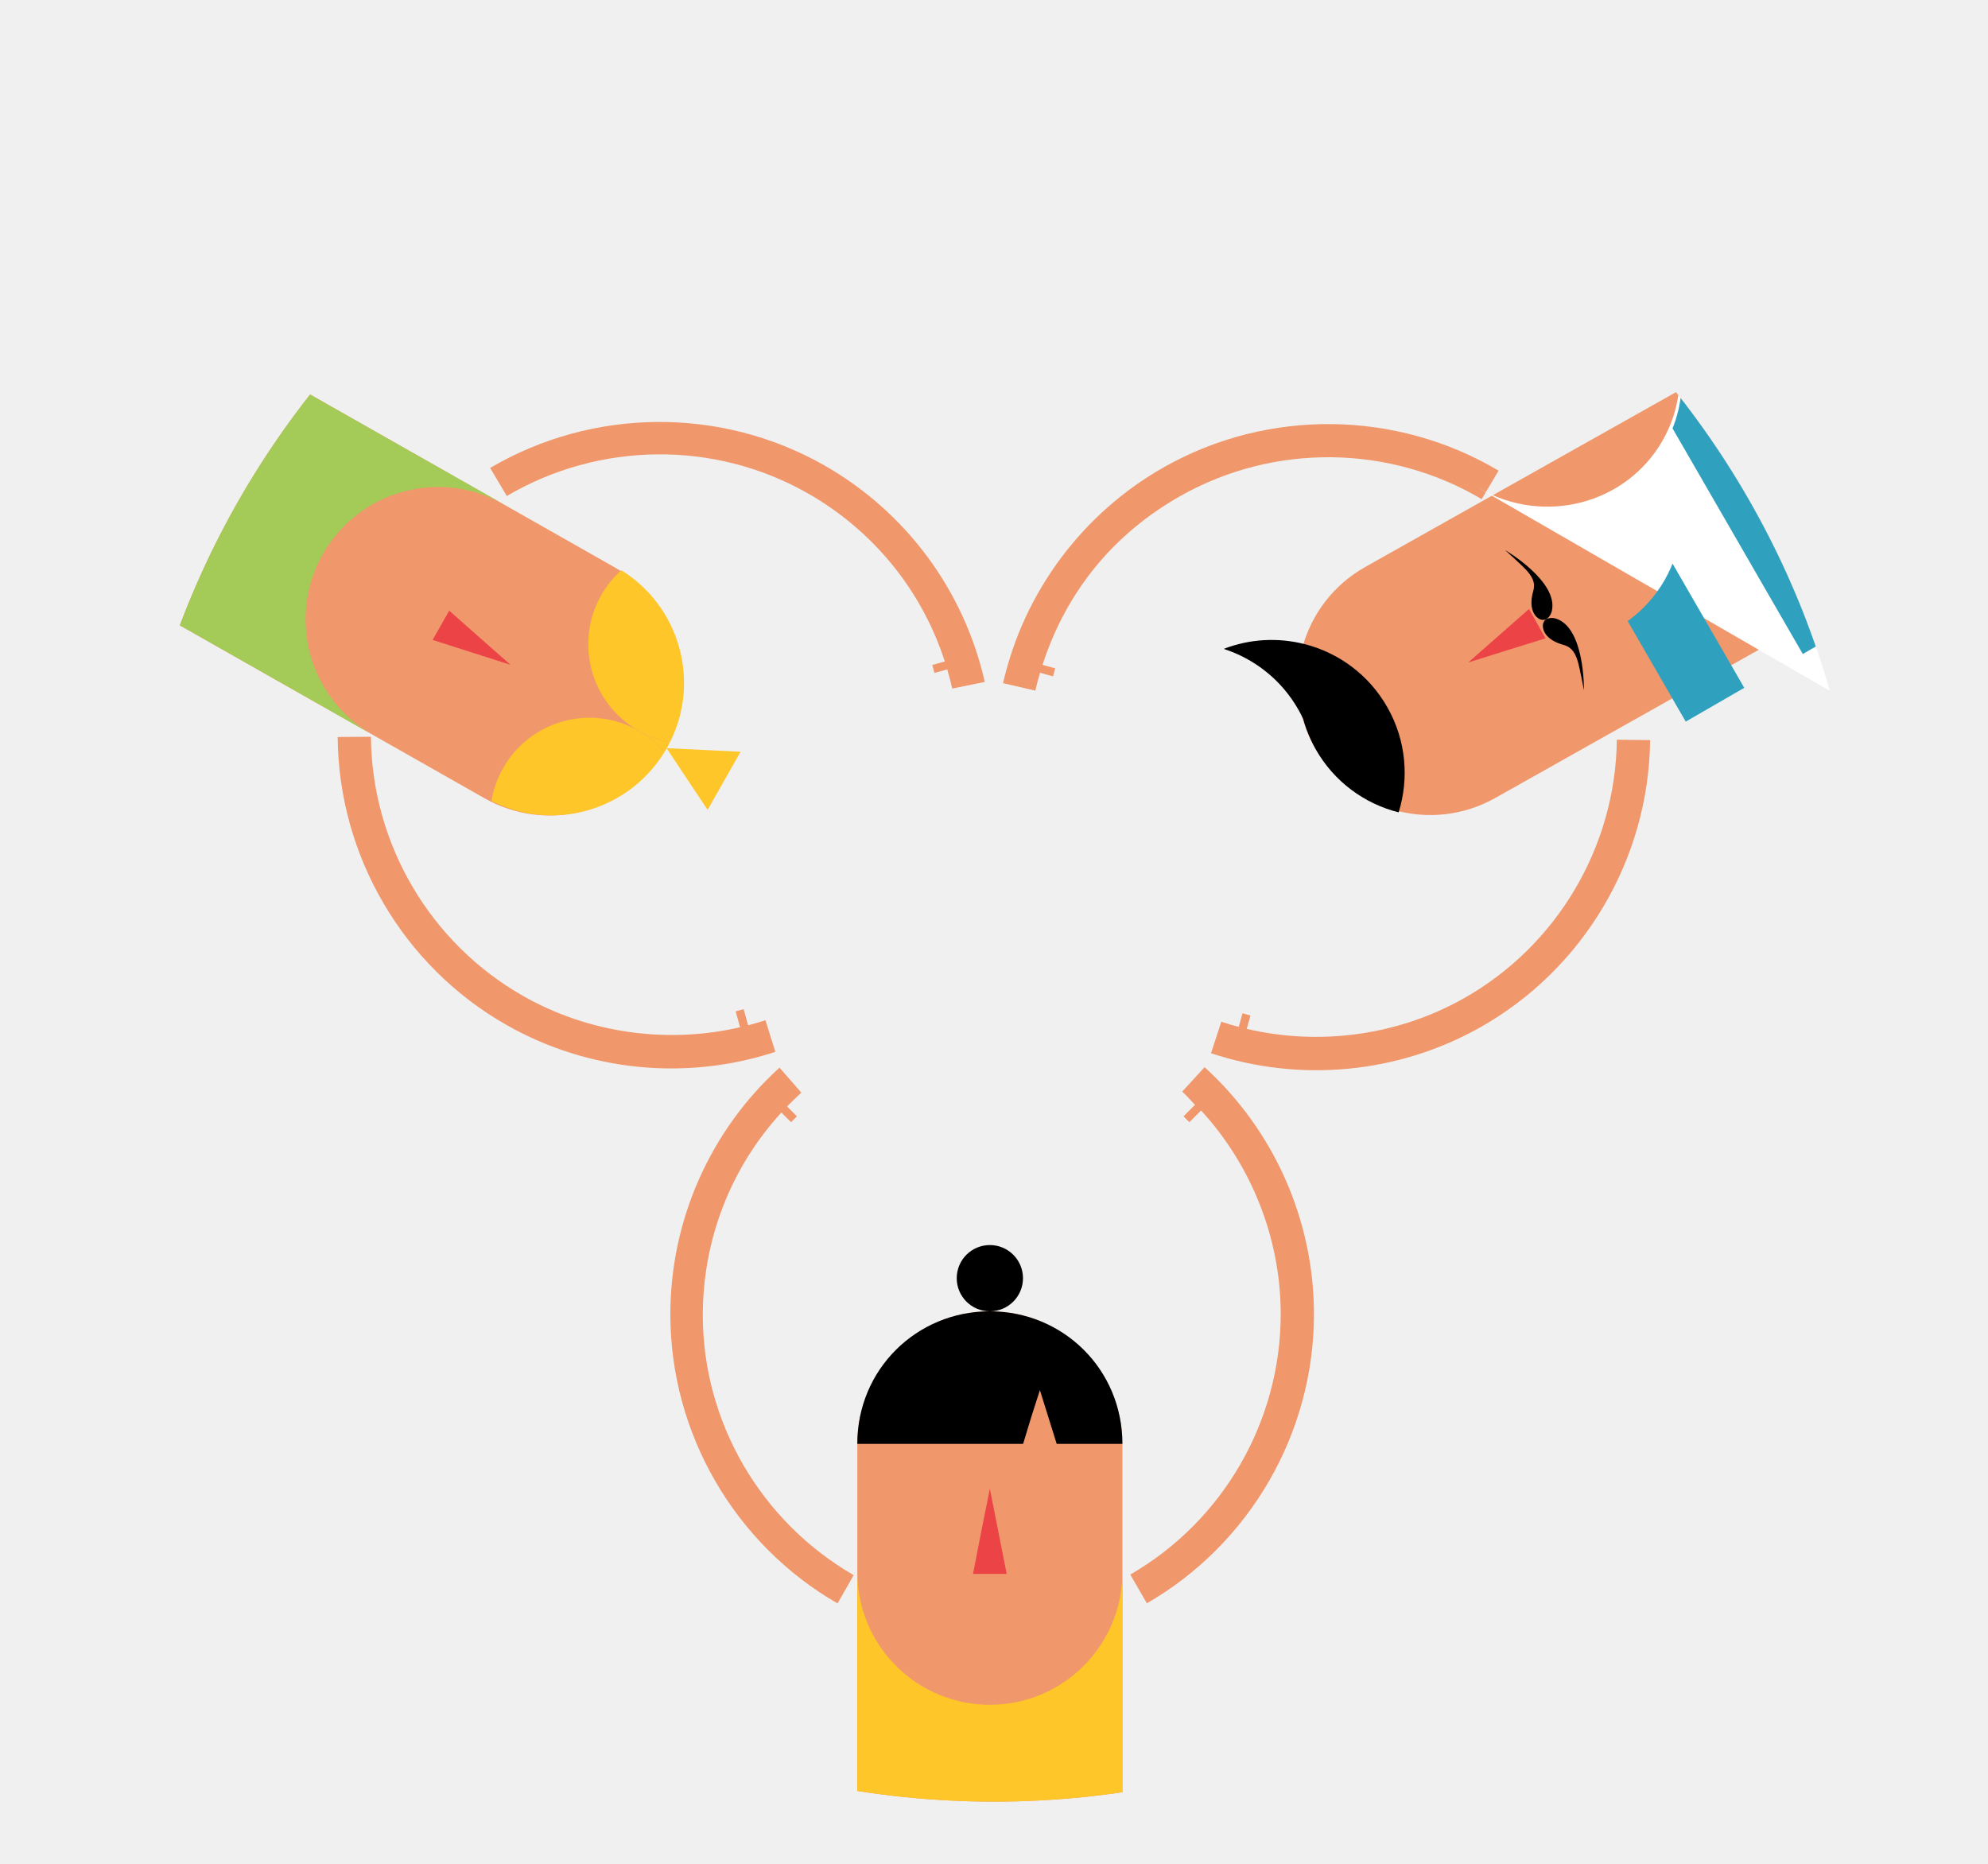
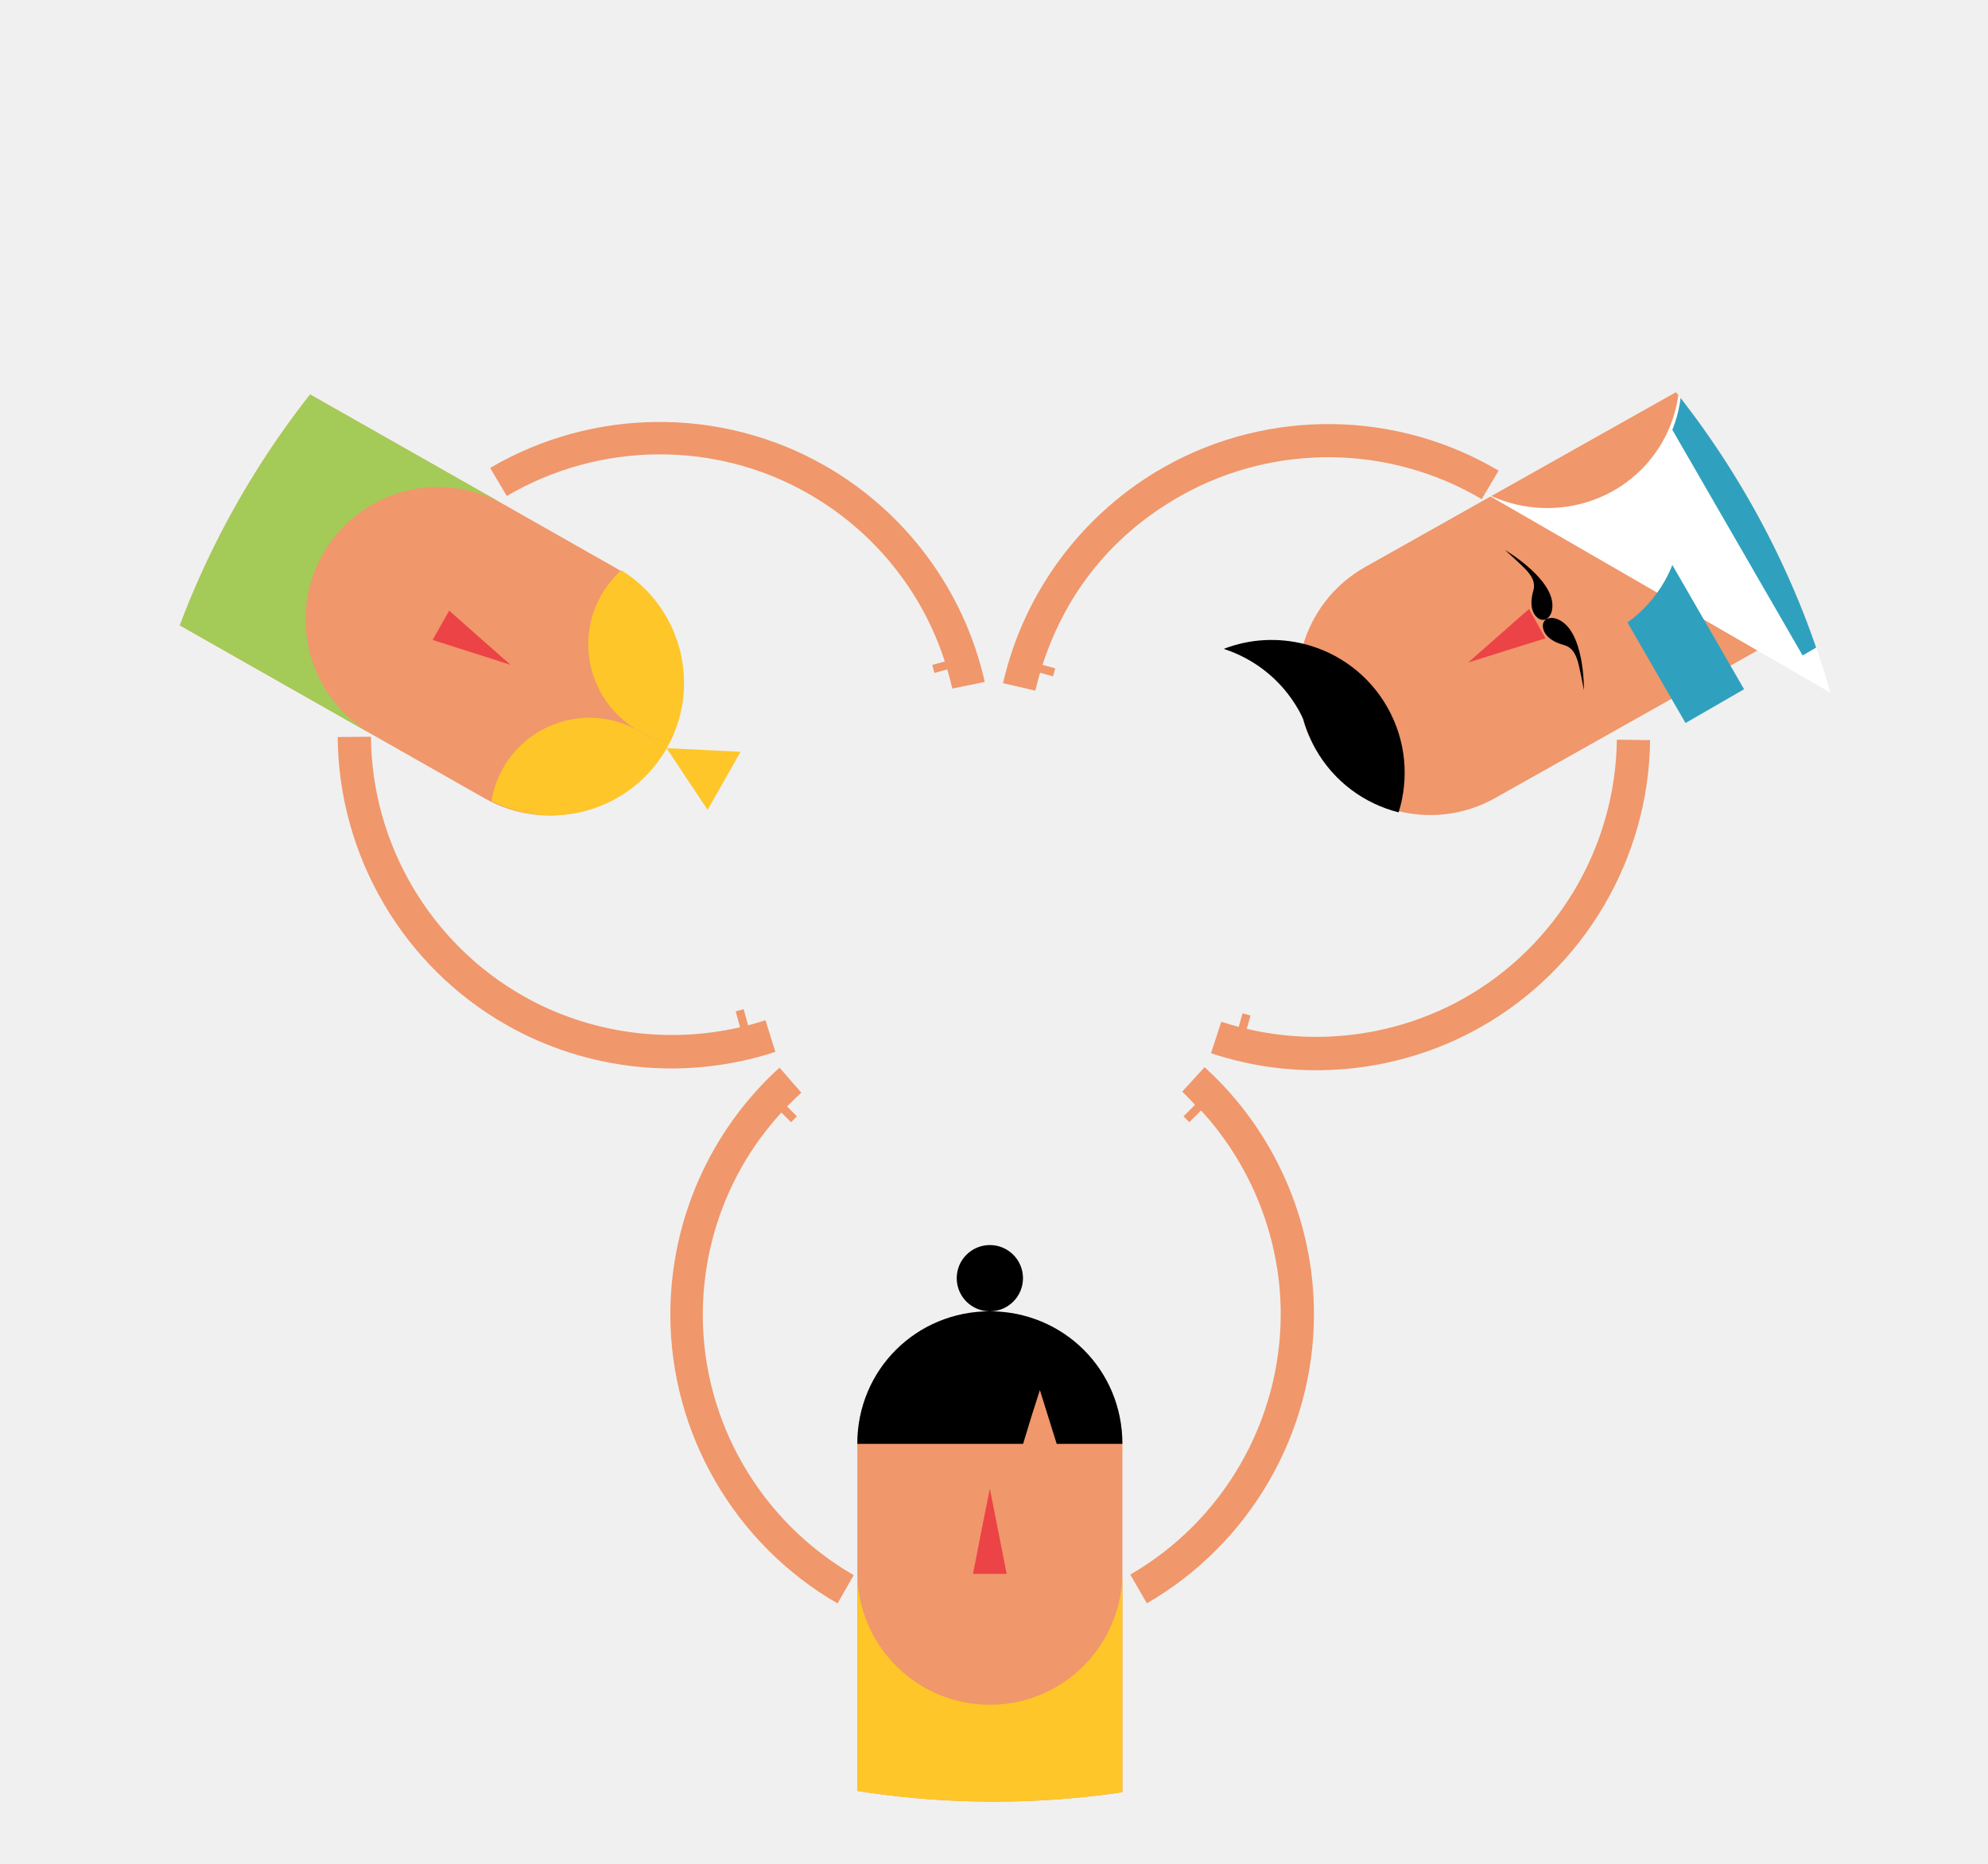
<svg xmlns="http://www.w3.org/2000/svg" xmlns:xlink="http://www.w3.org/1999/xlink" version="1.1" id="Capa_1" x="0px" y="0px" width="480px" height="450px" viewBox="0 0 480 450" enable-background="new 0 0 480 450" xml:space="preserve">
  <g>
    <g>
-       <defs>
-         <circle id="SVGID_1_" cx="239.999" cy="225.001" r="209.989" />
-       </defs>
-       <clipPath id="SVGID_2_">
-         <use xlink:href="#SVGID_1_" overflow="visible" />
-       </clipPath>
-       <g clip-path="url(#SVGID_2_)">
-         <g>
-           <path fill="#F0976B" d="M239,316.608c-17.674,0.001-32,14.325-32,32.001l0,143.999c0,17.674,14.326,32.001,32,32      c17.669,0.001,32-14.326,32-31.999V348.608C270.999,330.937,256.671,316.609,239,316.608z" />
-           <polygon fill="#EC4346" points="238.999,380.003 234.938,380.003 236.967,369.551 239,359.438 241.031,369.723 243.061,380.003           " />
-           <path d="M252.805,335.201" />
-           <path fill="#FEC629" d="M239,411.606c-17.676,0.002-32.001-14.324-32.001-31.998l0,113c0,17.674,14.326,32.001,32,32      c17.669,0.001,32-14.326,32-31.999V379.608C270.999,397.282,256.67,411.608,239,411.606z" />
-           <path d="M238.998,316.609c-17.673,0-32.001,13.999-32,32h40.028l2.03-6.665l2.025-6.321l2.028,6.493l2.027,6.493h15.861      C270.998,330.609,256.67,316.609,238.998,316.609z" />
-           <path d="M246.999,308.606c0.001,4.42-3.582,8.002-8,8.003c-4.416,0-8-3.583-8-8c0-4.419,3.582-8.002,8.001-8.001      C243.417,300.607,246.999,304.191,246.999,308.606z" />
-           <path fill="#F0976B" d="M169.69,317.523c0.001-18.235,6.79-35.647,18.98-48.912l2.332,2.332l1.414-1.414l-2.374-2.374      c1.399-1.429,2.323-2.339,3.433-3.348l-5.268-6.031c-16.78,15.243-26.351,36.926-26.351,59.58      c-0.001,28.699,15.485,55.419,40.368,69.78l3.901-6.832C183.712,367.37,169.691,343.374,169.69,317.523z" />
-           <path fill="#F0976B" d="M290.846,257.666l-5.405,5.896c1.107,1.008,2.396,2.474,3.089,3.195l-2.773,2.772l1.415,1.414      l2.827-2.827c12.191,13.265,19.23,30.924,19.228,49.157c0.001,25.851-13.909,49.959-36.322,62.895l4.006,6.936      c24.882-14.361,40.343-41.104,40.342-69.805C317.249,294.643,307.626,272.91,290.846,257.666z" />
-         </g>
-         <path d="M328.409,160.091" />
-         <path fill="#F0976B" d="M353.36,241.085c-15.897,8.943-34.79,11.455-52.328,7.327l0.901-3.222l-1.926-0.539l-0.918,3.282     c-0.968-0.25-2.785-0.771-4.209-1.242l-2.479,7.604c21.513,7.149,45.2,4.889,64.944-6.22     c25.014-14.069,40.759-40.652,41.076-69.379l-8.038-0.102C390.101,204.477,375.887,228.415,353.36,241.085z" />
-         <path fill="#F0976B" d="M242.182,164.946l7.795,1.8c0.334-1.461,0.854-3.361,1.145-4.317l3.126,0.874l0.539-1.926l-3.066-0.858     c5.853-18.095,17.517-31.896,33.41-40.838c22.529-12.672,50.356-12.356,72.621,0.837l4.079-6.887     c-24.719-14.642-55.605-15.007-80.62-0.935C261.463,123.805,247.239,142.847,242.182,164.946z" />
-         <path fill="#F0976B" d="M317.437,180.47c8.667,15.404,28.176,20.866,43.58,12.202l125.504-70.6     c15.405-8.664,20.868-28.176,12.201-43.582c-8.664-15.403-28.177-20.865-43.578-12.199l-125.505,70.598     C314.232,145.557,308.772,165.065,317.437,180.47z" />
-         <polygon fill="#EC4346" points="371.166,150.576 373.157,154.119 363.883,157.004 354.493,159.957 361.833,153.496      369.178,147.037    " />
-         <path d="M313.574,171.473c0.393,0.696,0.746,1.406,1.081,2.118c0.475,1.73,1.107,3.435,1.892,5.103     c0.333,0.711,0.687,1.415,1.076,2.109c4.48,7.968,11.864,13.265,20.079,15.335c2.525-8.14,1.84-17.256-2.666-25.265     c-4.475-7.957-11.838-13.269-20.04-15.359c-6.326-1.615-13.149-1.316-19.536,1.157     C302.88,159.063,309.451,164.143,313.574,171.473z" />
-         <g>
-           <path d="M382.438,166.638c0,0,0.258-14.974-6.707-17.266c-1.372-0.449-2.353,0.105-2.353,0.105s-0.938,0.5-0.856,1.789      c0.091,1.471,1.299,3.422,4.997,4.446c1.263,0.353,2.591,1.083,3.434,3.962C381.455,161.387,382.438,166.638,382.438,166.638z" />
-           <path d="M363.416,132.824c0,0,12.934,7.558,11.271,14.693c-0.327,1.409-1.308,1.959-1.308,1.959s-0.914,0.542-1.977-0.193      c-1.209-0.846-2.246-2.889-1.205-6.58c0.358-1.263,0.422-2.779-1.604-4.996C367.394,136.394,363.416,132.824,363.416,132.824z" />
-         </g>
-         <g>
-           <path d="M138.552,182.606" />
-           <path fill="#F0976B" d="M194.946,119.056c15.864,8.999,27.658,23.503,33.173,40.653l-3.03,0.836l0.533,1.929l3.09-0.854      c0.553,1.924,0.883,3.169,1.212,4.63l7.846-1.606c-4.978-22.12-19.109-41.144-38.814-52.326      c-24.958-14.167-55.84-13.886-80.611,0.663l4.018,6.772C144.673,106.644,172.465,106.295,194.946,119.056z" />
-           <path fill="#F0976B" d="M187.207,253.959l-2.385-7.63c-1.423,0.466-3.223,0.974-4.191,1.222l-1.074-3.9l-1.929,0.531      l1.058,3.841c-17.552,4.059-36.458,1.482-52.318-7.52c-22.479-12.757-36.617-36.746-36.805-62.622l-8.031,0.065      c0.21,28.73,15.834,55.375,40.793,69.54C142.027,258.67,165.669,261.03,187.207,253.959z" />
-           <path fill="#F0976B" d="M160.573,180.678c8.726-15.369,3.336-34.9-12.036-43.624L23.3,65.982      c-15.372-8.724-34.903-3.335-43.624,12.036c-8.722,15.369-3.334,34.903,12.037,43.625l125.239,71.071      C132.323,201.438,151.855,196.049,160.573,180.678z" />
-           <polygon fill="#EC4346" points="106.455,150.976 108.463,147.44 115.827,153.958 123.254,160.508 113.853,157.507       104.45,154.506     " />
-           <path fill="#A4CB57" d="M77.95,133.792c8.725-15.371,28.258-20.763,43.626-12.041L23.3,65.982      c-15.372-8.724-34.903-3.335-43.624,12.036c-8.722,15.369-3.334,34.903,12.037,43.625l98.275,55.772      C74.62,168.692,69.229,149.16,77.95,133.792z" />
-           <polygon fill="#FEC629" points="174.834,188.517 170.855,195.532 165.878,188.071 160.949,180.637 169.879,181.069       178.812,181.508     " />
+       <g>
+         <defs>
+           <circle id="SVGID_1_" cx="239.999" cy="225.001" r="209.989" />
+         </defs>
+         <clipPath id="SVGID_2_">
+           <use xlink:href="#SVGID_1_" overflow="visible" />
+         </clipPath>
+         <g clip-path="url(#SVGID_2_)">
          <g>
-             <path fill="#FEC629" d="M160.456,181.547c0.176-0.296,0.358-0.583,0.531-0.885c0.277-0.492,0.541-0.988,0.792-1.487       c-2.594-0.472-5.159-1.375-7.587-2.749C156.624,177.804,158.721,179.551,160.456,181.547z" />
-             <path fill="#FEC629" d="M154.192,176.426c2.428,1.375,4.993,2.277,7.587,2.749c7.389-14.753,2.307-32.781-11.761-41.493       c-1.885,1.69-3.534,3.703-4.856,6.026C138.623,155.233,142.665,169.885,154.192,176.426z" />
-             <path fill="#FEC629" d="M160.456,181.547c-1.735-1.996-3.832-3.743-6.264-5.121c-11.527-6.541-26.177-2.499-32.718,9.027       c-1.439,2.534-2.364,5.223-2.813,7.94C133.512,200.955,151.747,195.813,160.456,181.547z" />
+             <path fill="#F0976B" d="M239,316.608c-17.674,0.001-32,14.326-32,32.001l0,143.999c0,17.674,14.326,32.001,32,32       c17.669,0.001,32-14.326,32-31.999V348.608C270.999,330.937,256.671,316.609,239,316.608z" />
+             <polygon fill="#EC4346" points="238.999,380.003 234.938,380.002 236.967,369.55 238.999,359.438 241.031,369.723        243.061,380.003      " />
+             <path d="M252.805,335.2" />
+             <path fill="#FEC629" d="M239,411.606c-17.675,0.002-32-14.324-32-31.998l0,113c0,17.674,14.326,32.001,32,32       c17.669,0.001,32-14.326,32-31.999l-0.001-113.001C270.999,397.282,256.67,411.608,239,411.606z" />
+             <path d="M238.998,316.609c-17.673,0-32,14-32,32h40.028l2.03-6.665l2.024-6.321l2.028,6.493l2.027,6.493h15.862       C270.998,330.609,256.67,316.609,238.998,316.609z" />
+             <path d="M246.999,308.606c0.001,4.42-3.581,8.002-8,8.003c-4.416,0-8-3.583-8-8c0-4.419,3.583-8.001,8.002-8       C243.418,300.608,246.999,304.192,246.999,308.606z" />
+             <path fill="#F0976B" d="M169.69,317.524c0-18.236,6.79-35.648,18.979-48.913l2.332,2.332l1.414-1.414l-2.374-2.374       c1.4-1.429,2.323-2.339,3.434-3.348l-5.268-6.031c-16.779,15.243-26.351,36.925-26.351,59.581       c-0.001,28.699,15.483,55.418,40.368,69.778l3.9-6.832C183.712,367.37,169.691,343.373,169.69,317.524z" />
+             <path fill="#F0976B" d="M290.847,257.666l-5.405,5.896c1.105,1.008,2.396,2.474,3.088,3.195l-2.773,2.772l1.415,1.414       l2.827-2.827c12.191,13.265,19.229,30.923,19.229,49.157c0.001,25.851-13.909,49.959-36.322,62.895l4.006,6.936       c24.882-14.361,40.343-41.104,40.342-69.806C317.25,294.644,307.626,272.91,290.847,257.666z" />
          </g>
-         </g>
-         <g>
+           <path d="M328.409,160.091" />
+           <path fill="#F0976B" d="M353.36,241.085c-15.897,8.943-34.79,11.455-52.328,7.326l0.901-3.221l-1.927-0.538l-0.918,3.281      c-0.968-0.249-2.783-0.771-4.209-1.242l-2.479,7.604c21.513,7.15,45.2,4.89,64.944-6.218      c25.014-14.07,40.759-40.653,41.075-69.379l-8.038-0.104C390.101,204.477,375.887,228.415,353.36,241.085z" />
+           <path fill="#F0976B" d="M242.182,164.946l7.795,1.799c0.334-1.461,0.854-3.361,1.145-4.317l3.126,0.874l0.539-1.925      l-3.065-0.858c5.853-18.095,17.517-31.896,33.409-40.839c22.529-12.672,50.356-12.354,72.621,0.838l4.079-6.887      c-24.719-14.642-55.604-15.008-80.62-0.935C261.463,123.804,247.239,142.847,242.182,164.946z" />
+           <path fill="#F0976B" d="M317.437,180.47c8.667,15.403,28.177,20.866,43.58,12.201l125.504-70.6      c15.403-8.664,20.868-28.176,12.201-43.582c-8.664-15.403-28.177-20.865-43.578-12.199l-125.505,70.598      C314.232,145.557,308.772,165.065,317.437,180.47z" />
+           <polygon fill="#EC4346" points="371.166,150.575 373.157,154.119 363.883,157.003 354.493,159.956 361.833,153.496       369.178,147.037     " />
+           <path d="M313.574,171.473c0.393,0.696,0.746,1.406,1.081,2.118c0.475,1.729,1.107,3.435,1.892,5.103      c0.334,0.711,0.688,1.414,1.076,2.108c4.48,7.968,11.864,13.265,20.079,15.335c2.525-8.139,1.84-17.255-2.667-25.265      c-4.474-7.957-11.837-13.269-20.04-15.358c-6.325-1.615-13.147-1.316-19.535,1.155      C302.88,159.063,309.451,164.144,313.574,171.473z" />
          <g>
+             <path d="M382.438,166.638c0,0,0.258-14.975-6.707-17.266c-1.371-0.449-2.354,0.105-2.354,0.105s-0.938,0.5-0.855,1.789       c0.091,1.471,1.299,3.422,4.997,4.445c1.263,0.354,2.591,1.084,3.434,3.963C381.454,161.386,382.438,166.638,382.438,166.638z" />
+             <path d="M363.416,132.824c0,0,12.935,7.557,11.271,14.692c-0.327,1.409-1.309,1.959-1.309,1.959s-0.914,0.542-1.976-0.193       c-1.21-0.846-2.247-2.889-1.206-6.58c0.358-1.263,0.422-2.779-1.604-4.995C367.394,136.394,363.416,132.824,363.416,132.824z" />
+           </g>
+           <g>
+             <path d="M138.552,182.606" />
+             <path fill="#F0976B" d="M194.946,119.055c15.864,8.999,27.659,23.503,33.174,40.653l-3.029,0.836l0.532,1.929l3.09-0.854       c0.554,1.924,0.885,3.169,1.212,4.631l7.847-1.606c-4.979-22.12-19.109-41.146-38.814-52.326       c-24.958-14.167-55.84-13.887-80.61,0.663l4.018,6.77C144.673,106.643,172.466,106.294,194.946,119.055z" />
+             <path fill="#F0976B" d="M187.208,253.958l-2.386-7.629c-1.422,0.465-3.222,0.974-4.19,1.222l-1.073-3.9l-1.93,0.531       l1.058,3.841c-17.552,4.059-36.458,1.481-52.318-7.521c-22.478-12.757-36.618-36.745-36.804-62.622l-8.032,0.066       c0.21,28.729,15.834,55.375,40.793,69.54C142.027,258.67,165.669,261.03,187.208,253.958z" />
+             <path fill="#F0976B" d="M160.573,180.679c8.726-15.37,3.336-34.901-12.036-43.625L23.302,65.983       c-15.373-8.724-34.903-3.335-43.625,12.035c-8.723,15.369-3.334,34.903,12.037,43.625l125.239,71.07       C132.323,201.438,151.855,196.048,160.573,180.679z" />
+             <polygon fill="#EC4346" points="106.456,150.975 108.463,147.44 115.827,153.958 123.254,160.508 113.853,157.508        104.449,154.505      " />
+             <path fill="#A4CB57" d="M77.95,133.792c8.725-15.372,28.258-20.763,43.626-12.041L23.301,65.982       c-15.372-8.725-34.903-3.336-43.624,12.035c-8.723,15.37-3.334,34.903,12.037,43.625l98.274,55.771       C74.621,168.691,69.229,149.16,77.95,133.792z" />
+             <polygon fill="#FEC629" points="174.834,188.516 170.855,195.532 165.878,188.071 160.95,180.636 169.879,181.069        178.812,181.507      " />
            <g>
-               <defs>
-                 <path id="SVGID_3_" d="M498.667,76.868c-8.836-15.306-28.658-20.405-44.269-11.393L356.34,122.09         c15.612-9.015,35.435-3.914,44.27,11.392c8.837,15.304,3.345,35.02-12.269,44.033l98.058-56.613         C502.009,111.888,507.503,92.172,498.667,76.868z" />
-               </defs>
-               <clipPath id="SVGID_4_">
-                 <use xlink:href="#SVGID_3_" overflow="visible" />
-               </clipPath>
-               <rect x="343.606" y="20.162" transform="matrix(0.5 0.866 -0.866 0.5 316.6514 -307.1835)" clip-path="url(#SVGID_4_)" fill="#FFFFFF" width="161.499" height="200.951" />
+               <path fill="#FEC629" d="M160.456,181.546c0.176-0.295,0.358-0.583,0.531-0.884c0.277-0.493,0.541-0.988,0.791-1.488        c-2.594-0.471-5.158-1.374-7.587-2.749C156.625,177.804,158.721,179.55,160.456,181.546z" />
+               <path fill="#FEC629" d="M154.192,176.425c2.429,1.375,4.993,2.278,7.587,2.749c7.39-14.753,2.308-32.781-11.761-41.493        c-1.886,1.69-3.534,3.703-4.856,6.027C138.623,155.233,142.664,169.884,154.192,176.425z" />
+               <path fill="#FEC629" d="M160.456,181.546c-1.734-1.996-3.832-3.742-6.265-5.121c-11.527-6.541-26.177-2.499-32.718,9.027        c-1.439,2.534-2.364,5.222-2.814,7.941C133.512,200.955,151.748,195.813,160.456,181.546z" />
            </g>
          </g>
          <g>
            <g>
-               <defs>
-                 <path id="SVGID_5_" d="M498.667,76.868c-8.836-15.306-28.658-20.405-44.269-11.393L356.34,122.09         c15.612-9.015,35.435-3.914,44.27,11.392c8.837,15.304,3.345,35.02-12.269,44.033l98.058-56.613         C502.009,111.888,507.503,92.172,498.667,76.868z" />
-               </defs>
-               <clipPath id="SVGID_6_">
-                 <use xlink:href="#SVGID_5_" overflow="visible" />
-               </clipPath>
-               <rect x="414.299" y="97.354" transform="matrix(0.5 0.866 -0.866 0.5 317.1556 -338.2976)" clip-path="url(#SVGID_6_)" fill="#2FA1BE" width="74.501" height="16.32" />
+               <g>
+                 <defs>
+                   <path id="SVGID_3_" d="M498.618,77.209c-8.836-15.306-28.657-20.405-44.268-11.393l-98.059,56.615          c15.612-9.015,35.433-3.915,44.271,11.391c8.836,15.304,3.343,35.021-12.271,44.034l98.058-56.614          C501.961,112.23,507.455,92.514,498.618,77.209z" />
+                 </defs>
+                 <clipPath id="SVGID_4_">
+                   <use xlink:href="#SVGID_3_" overflow="visible" />
+                 </clipPath>
+                 <rect x="343.556" y="20.503" transform="matrix(0.5 0.866 -0.866 0.5 316.9232 -306.9706)" clip-path="url(#SVGID_4_)" fill="#FFFFFF" width="161.501" height="200.953" />
+               </g>
            </g>
-           </g>
-           <g>
            <g>
-               <defs>
-                 <path id="SVGID_7_" d="M498.667,76.868c-8.836-15.306-28.658-20.405-44.269-11.393L356.34,122.09         c15.612-9.015,35.435-3.914,44.27,11.392c8.837,15.304,3.345,35.02-12.269,44.033l98.058-56.613         C502.009,111.888,507.503,92.172,498.667,76.868z" />
-               </defs>
-               <clipPath id="SVGID_8_">
-                 <use xlink:href="#SVGID_7_" overflow="visible" />
-               </clipPath>
-               <rect x="386.472" y="113.42" transform="matrix(0.5 0.866 -0.866 0.5 317.1537 -306.1635)" clip-path="url(#SVGID_8_)" fill="#2FA1BE" width="74.5" height="16.321" />
+               <g>
+                 <defs>
+                   <path id="SVGID_5_" d="M498.618,77.209c-8.836-15.306-28.657-20.405-44.268-11.393l-98.059,56.615          c15.612-9.015,35.433-3.915,44.271,11.391c8.836,15.304,3.343,35.021-12.271,44.034l98.058-56.614          C501.961,112.23,507.455,92.514,498.618,77.209z" />
+                 </defs>
+                 <clipPath id="SVGID_6_">
+                   <use xlink:href="#SVGID_5_" overflow="visible" />
+                 </clipPath>
+                 <rect x="414.251" y="97.696" transform="matrix(0.5 0.866 -0.866 0.5 317.4279 -338.0851)" clip-path="url(#SVGID_6_)" fill="#2FA1BE" width="74.501" height="16.32" />
+               </g>
            </g>
-           </g>
-           <g>
            <g>
-               <defs>
-                 <path id="SVGID_9_" d="M498.667,76.868c-8.836-15.306-28.658-20.405-44.269-11.393L356.34,122.09         c15.612-9.015,35.435-3.914,44.27,11.392c8.837,15.304,3.345,35.02-12.269,44.033l98.058-56.613         C502.009,111.888,507.503,92.172,498.667,76.868z" />
-               </defs>
-               <clipPath id="SVGID_10_">
-                 <use xlink:href="#SVGID_9_" overflow="visible" />
-               </clipPath>
-               <rect x="358.203" y="129.74" transform="matrix(0.5 0.866 -0.866 0.5 317.1547 -273.5222)" clip-path="url(#SVGID_10_)" fill="#2FA1BE" width="74.499" height="16.322" />
+               <g>
+                 <defs>
+                   <path id="SVGID_7_" d="M498.618,77.209c-8.836-15.306-28.657-20.405-44.268-11.393l-98.059,56.615          c15.612-9.015,35.433-3.915,44.271,11.391c8.836,15.304,3.343,35.021-12.271,44.034l98.058-56.614          C501.961,112.23,507.455,92.514,498.618,77.209z" />
+                 </defs>
+                 <clipPath id="SVGID_8_">
+                   <use xlink:href="#SVGID_7_" overflow="visible" />
+                 </clipPath>
+                 <rect x="386.424" y="113.762" transform="matrix(0.5 0.866 -0.866 0.5 317.4251 -305.9515)" clip-path="url(#SVGID_8_)" fill="#2FA1BE" width="74.5" height="16.321" />
+               </g>
+             </g>
+             <g>
+               <g>
+                 <defs>
+                   <path id="SVGID_9_" d="M498.618,77.209c-8.836-15.306-28.657-20.405-44.268-11.393l-98.059,56.615          c15.612-9.015,35.433-3.915,44.271,11.391c8.836,15.304,3.343,35.021-12.271,44.034l98.058-56.614          C501.961,112.23,507.455,92.514,498.618,77.209z" />
+                 </defs>
+                 <clipPath id="SVGID_10_">
+                   <use xlink:href="#SVGID_9_" overflow="visible" />
+                 </clipPath>
+                 <rect x="358.156" y="130.082" transform="matrix(0.5 0.866 -0.866 0.5 317.4268 -273.3098)" clip-path="url(#SVGID_10_)" fill="#2FA1BE" width="74.499" height="16.322" />
+               </g>
            </g>
          </g>
        </g>
      </g>
    </g>
  </g>
</svg>
